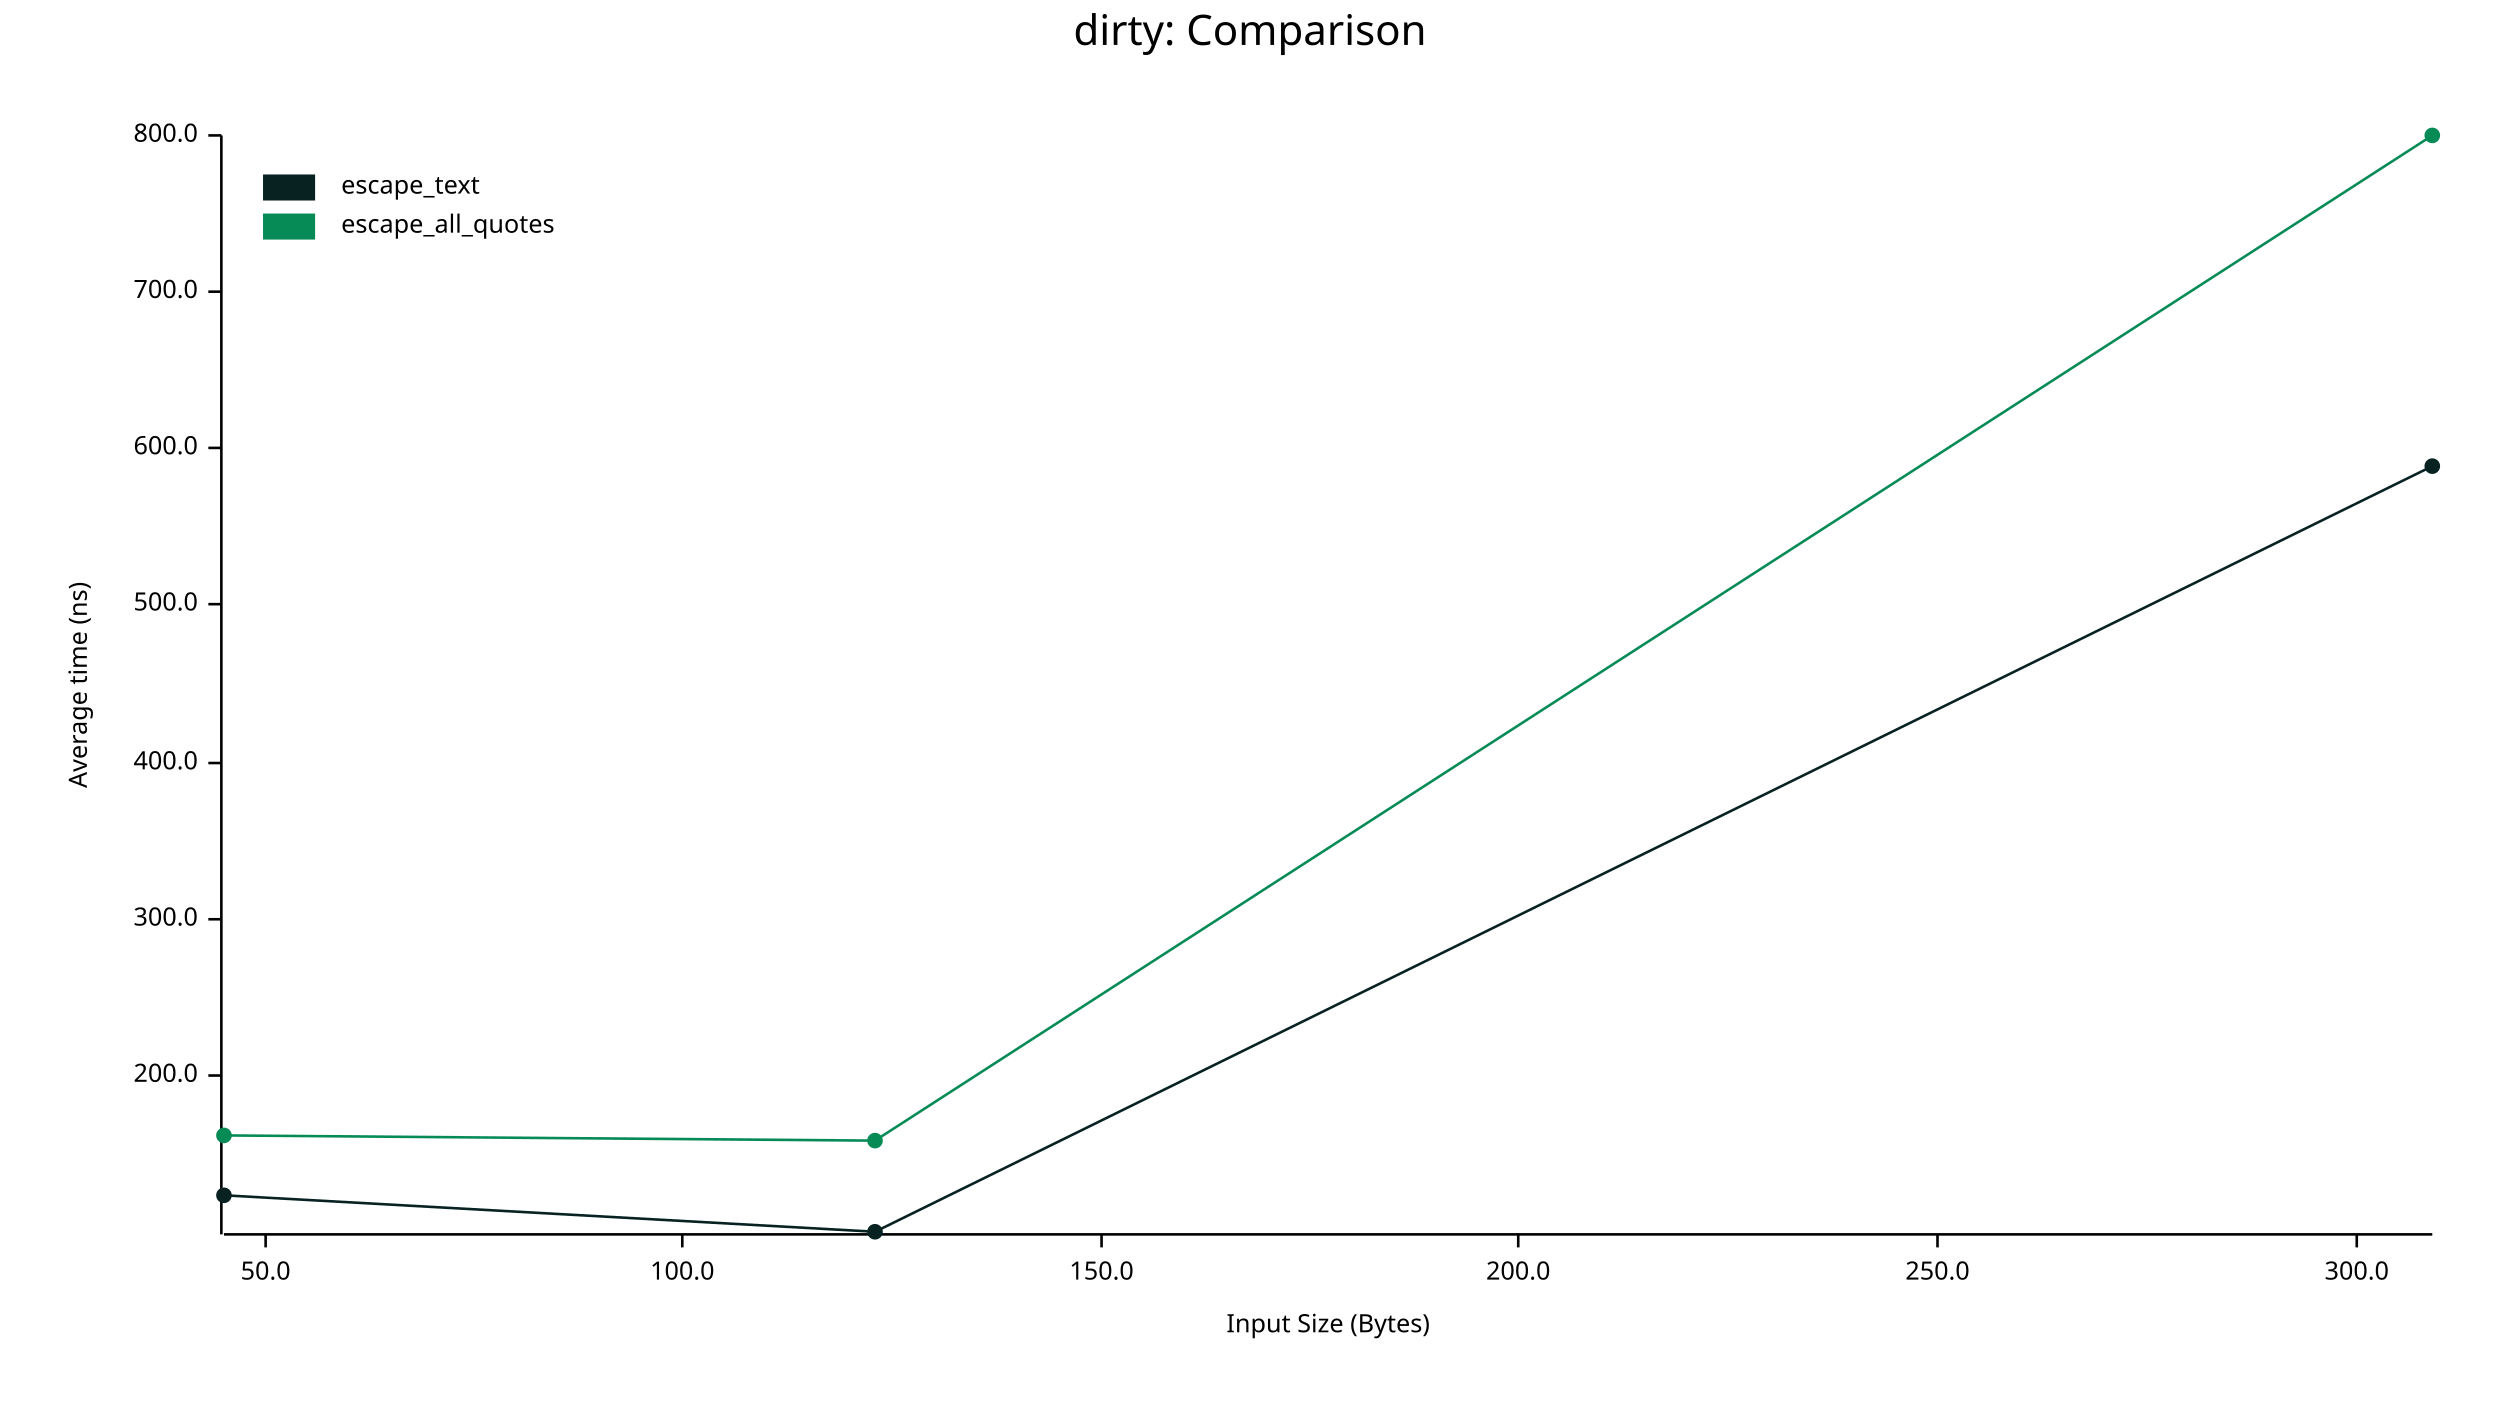
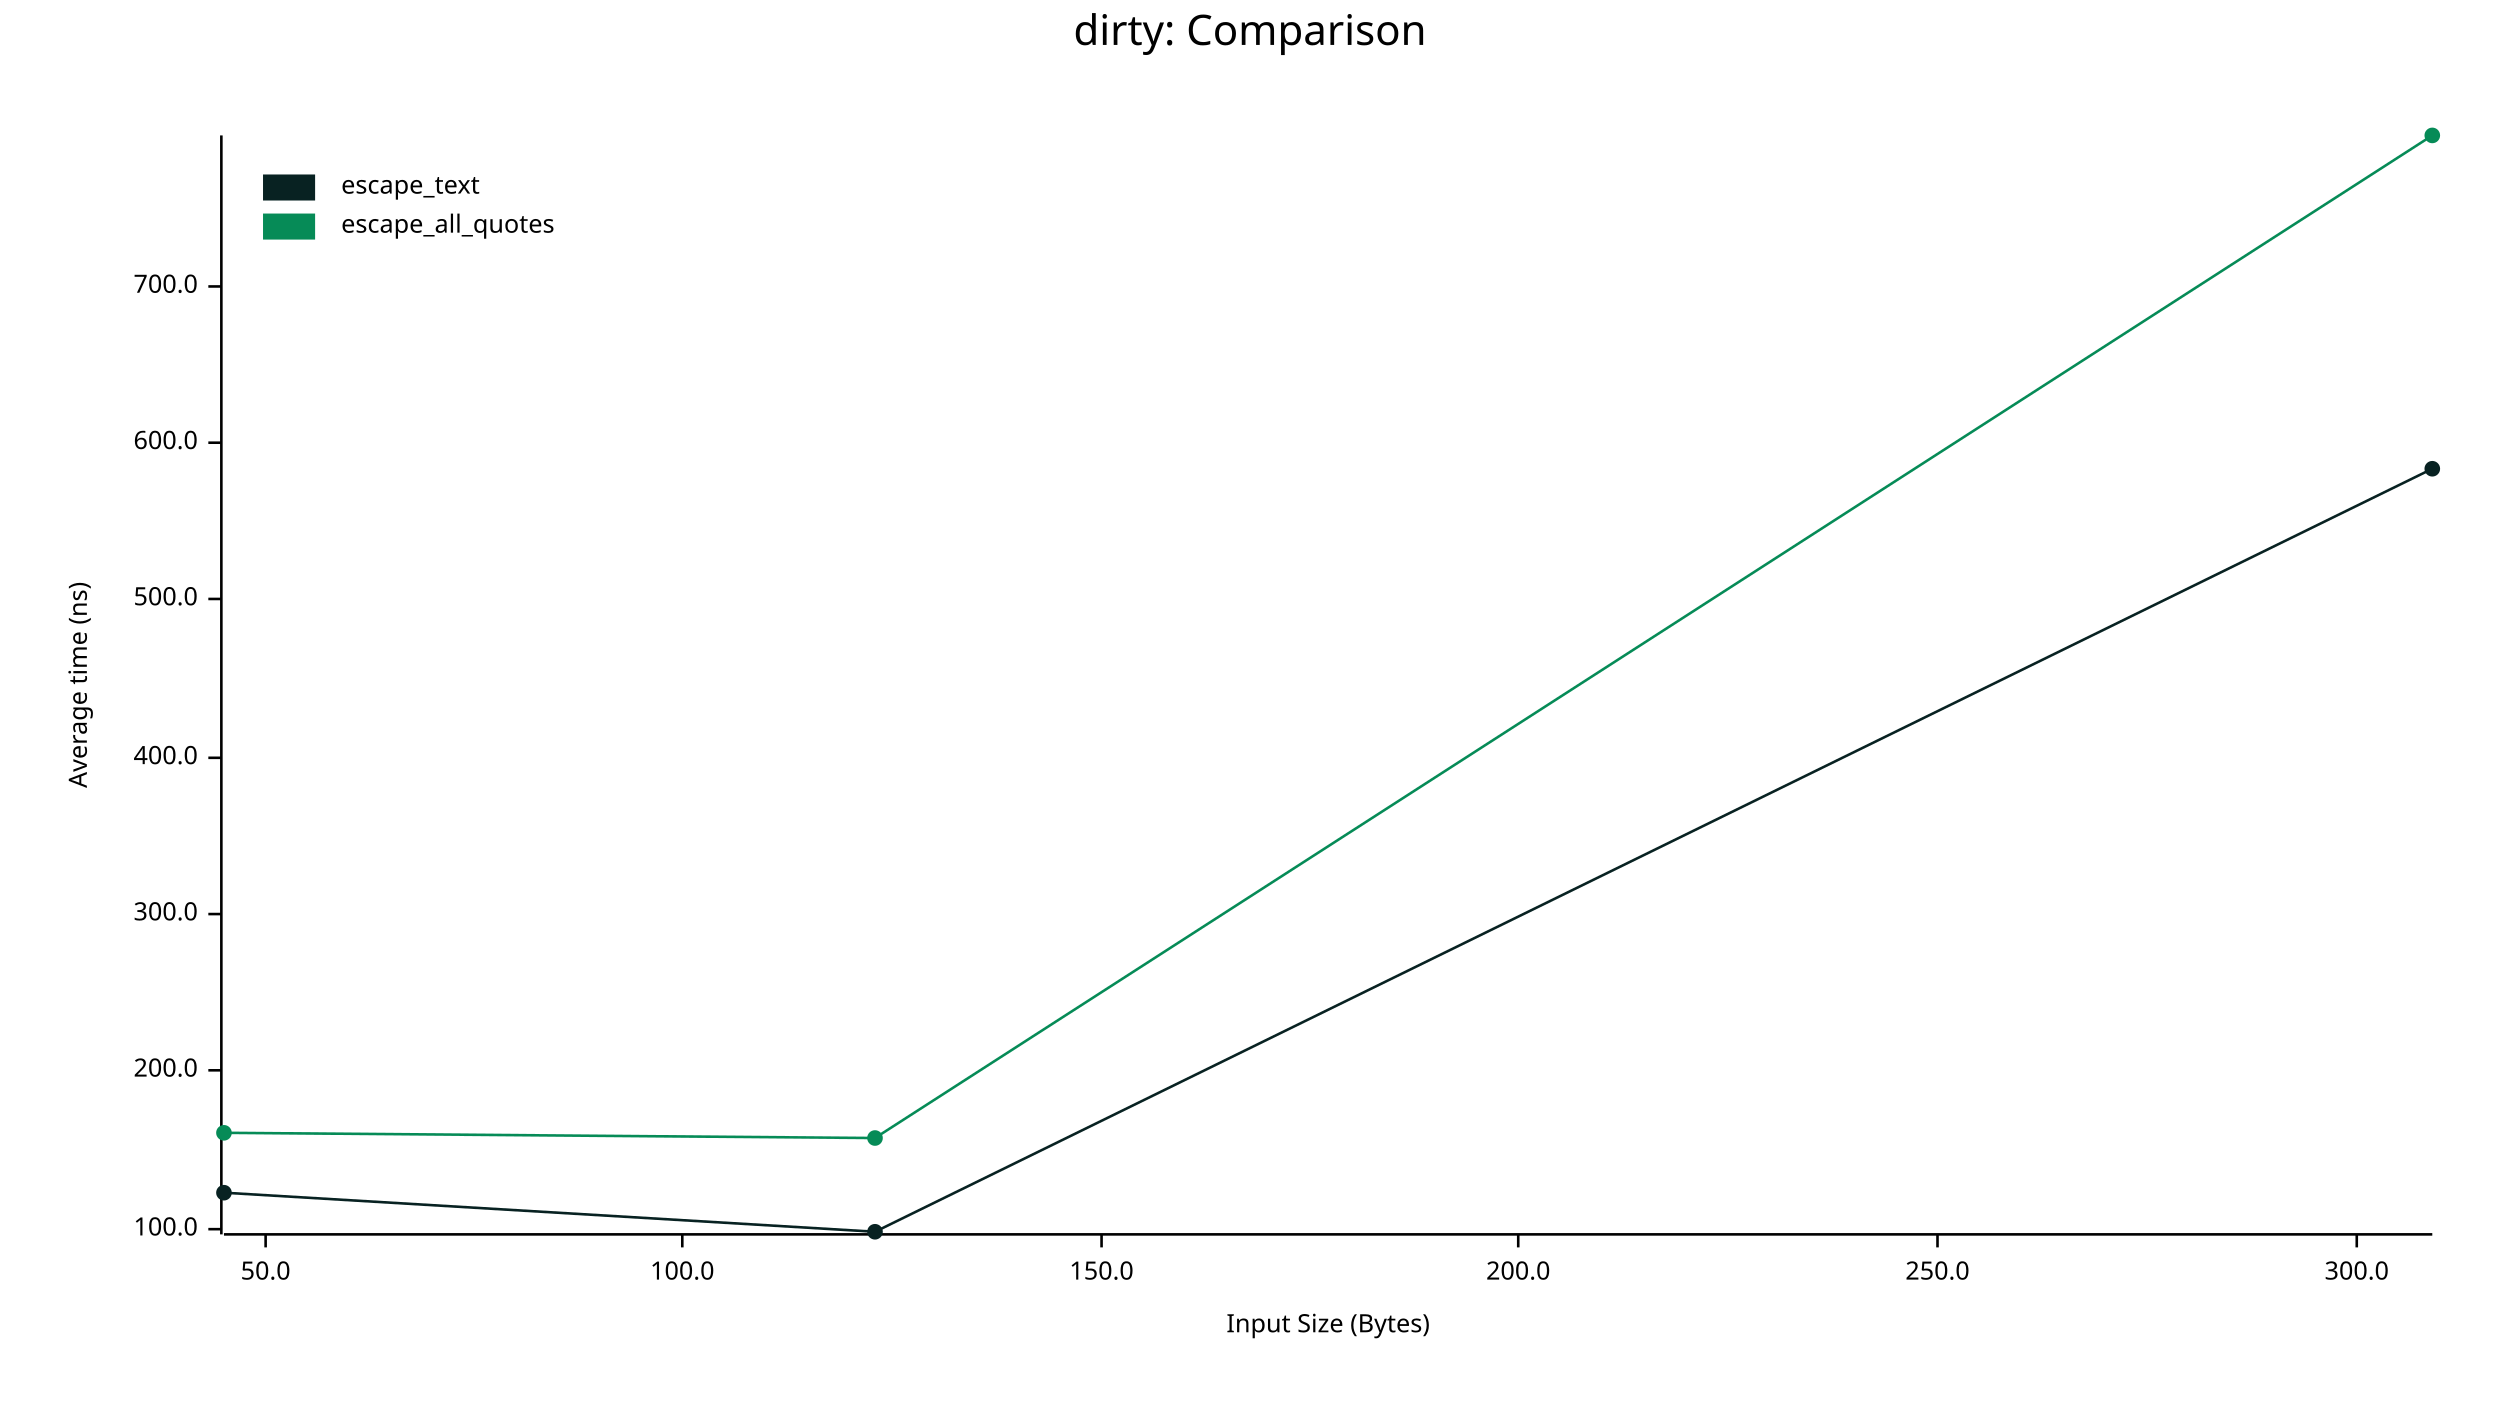
<svg xmlns="http://www.w3.org/2000/svg" width="960" height="540" viewBox="0 0 960 540">
  <text x="480" y="5" dy="0.76em" text-anchor="middle" font-family="sans-serif" font-size="16.129" opacity="1" fill="#000000">
dirty: Comparison
</text>
  <text x="26" y="263" dy="0.76em" text-anchor="middle" font-family="sans-serif" font-size="9.677" opacity="1" fill="#000000" transform="rotate(270, 26, 263)">
Average time (ns)
</text>
  <text x="510" y="514" dy="-0.5ex" text-anchor="middle" font-family="sans-serif" font-size="9.677" opacity="1" fill="#000000">
Input Size (Bytes)
</text>
  <polyline fill="none" opacity="1" stroke="#000000" stroke-width="1" points="85,52 85,474 " />
-   <text x="76" y="413" dy="0.5ex" text-anchor="end" font-family="sans-serif" font-size="9.677" opacity="1" fill="#000000">
+   <text x="76" y="472" dy="0.5ex" text-anchor="end" font-family="sans-serif" font-size="9.677" opacity="1" fill="#000000">
+ 100.0
+ </text>
+   <polyline fill="none" opacity="1" stroke="#000000" stroke-width="1" points="80,472 85,472 " />
+   <text x="76" y="411" dy="0.5ex" text-anchor="end" font-family="sans-serif" font-size="9.677" opacity="1" fill="#000000">
200.0
</text>
-   <polyline fill="none" opacity="1" stroke="#000000" stroke-width="1" points="80,413 85,413 " />
-   <text x="76" y="353" dy="0.5ex" text-anchor="end" font-family="sans-serif" font-size="9.677" opacity="1" fill="#000000">
+   <polyline fill="none" opacity="1" stroke="#000000" stroke-width="1" points="80,411 85,411 " />
+   <text x="76" y="351" dy="0.5ex" text-anchor="end" font-family="sans-serif" font-size="9.677" opacity="1" fill="#000000">
300.0
</text>
-   <polyline fill="none" opacity="1" stroke="#000000" stroke-width="1" points="80,353 85,353 " />
-   <text x="76" y="293" dy="0.5ex" text-anchor="end" font-family="sans-serif" font-size="9.677" opacity="1" fill="#000000">
+   <polyline fill="none" opacity="1" stroke="#000000" stroke-width="1" points="80,351 85,351 " />
+   <text x="76" y="291" dy="0.5ex" text-anchor="end" font-family="sans-serif" font-size="9.677" opacity="1" fill="#000000">
400.0
</text>
-   <polyline fill="none" opacity="1" stroke="#000000" stroke-width="1" points="80,293 85,293 " />
-   <text x="76" y="232" dy="0.5ex" text-anchor="end" font-family="sans-serif" font-size="9.677" opacity="1" fill="#000000">
+   <polyline fill="none" opacity="1" stroke="#000000" stroke-width="1" points="80,291 85,291 " />
+   <text x="76" y="230" dy="0.5ex" text-anchor="end" font-family="sans-serif" font-size="9.677" opacity="1" fill="#000000">
500.0
</text>
-   <polyline fill="none" opacity="1" stroke="#000000" stroke-width="1" points="80,232 85,232 " />
-   <text x="76" y="172" dy="0.5ex" text-anchor="end" font-family="sans-serif" font-size="9.677" opacity="1" fill="#000000">
+   <polyline fill="none" opacity="1" stroke="#000000" stroke-width="1" points="80,230 85,230 " />
+   <text x="76" y="170" dy="0.5ex" text-anchor="end" font-family="sans-serif" font-size="9.677" opacity="1" fill="#000000">
600.0
</text>
-   <polyline fill="none" opacity="1" stroke="#000000" stroke-width="1" points="80,172 85,172 " />
-   <text x="76" y="112" dy="0.5ex" text-anchor="end" font-family="sans-serif" font-size="9.677" opacity="1" fill="#000000">
+   <polyline fill="none" opacity="1" stroke="#000000" stroke-width="1" points="80,170 85,170 " />
+   <text x="76" y="110" dy="0.5ex" text-anchor="end" font-family="sans-serif" font-size="9.677" opacity="1" fill="#000000">
700.0
</text>
-   <polyline fill="none" opacity="1" stroke="#000000" stroke-width="1" points="80,112 85,112 " />
-   <text x="76" y="52" dy="0.5ex" text-anchor="end" font-family="sans-serif" font-size="9.677" opacity="1" fill="#000000">
- 800.0
- </text>
-   <polyline fill="none" opacity="1" stroke="#000000" stroke-width="1" points="80,52 85,52 " />
+   <polyline fill="none" opacity="1" stroke="#000000" stroke-width="1" points="80,110 85,110 " />
  <polyline fill="none" opacity="1" stroke="#000000" stroke-width="1" points="86,474 934,474 " />
  <text x="102" y="484" dy="0.76em" text-anchor="middle" font-family="sans-serif" font-size="9.677" opacity="1" fill="#000000">
50.0
</text>
  <polyline fill="none" opacity="1" stroke="#000000" stroke-width="1" points="102,474 102,479 " />
  <text x="262" y="484" dy="0.76em" text-anchor="middle" font-family="sans-serif" font-size="9.677" opacity="1" fill="#000000">
100.0
</text>
  <polyline fill="none" opacity="1" stroke="#000000" stroke-width="1" points="262,474 262,479 " />
  <text x="423" y="484" dy="0.76em" text-anchor="middle" font-family="sans-serif" font-size="9.677" opacity="1" fill="#000000">
150.0
</text>
  <polyline fill="none" opacity="1" stroke="#000000" stroke-width="1" points="423,474 423,479 " />
  <text x="583" y="484" dy="0.76em" text-anchor="middle" font-family="sans-serif" font-size="9.677" opacity="1" fill="#000000">
200.0
</text>
  <polyline fill="none" opacity="1" stroke="#000000" stroke-width="1" points="583,474 583,479 " />
  <text x="744" y="484" dy="0.76em" text-anchor="middle" font-family="sans-serif" font-size="9.677" opacity="1" fill="#000000">
250.0
</text>
  <polyline fill="none" opacity="1" stroke="#000000" stroke-width="1" points="744,474 744,479 " />
  <text x="905" y="484" dy="0.76em" text-anchor="middle" font-family="sans-serif" font-size="9.677" opacity="1" fill="#000000">
300.0
</text>
  <polyline fill="none" opacity="1" stroke="#000000" stroke-width="1" points="905,474 905,479 " />
-   <circle cx="86" cy="459" r="3" opacity="1" fill="#082222" stroke="none" stroke-width="1" />
+   <circle cx="86" cy="458" r="3" opacity="1" fill="#082222" stroke="none" stroke-width="1" />
  <circle cx="336" cy="473" r="3" opacity="1" fill="#082222" stroke="none" stroke-width="1" />
-   <circle cx="934" cy="179" r="3" opacity="1" fill="#082222" stroke="none" stroke-width="1" />
-   <polyline fill="none" opacity="1" stroke="#082222" stroke-width="1" points="86,459 336,473 934,179 " />
-   <circle cx="86" cy="436" r="3" opacity="1" fill="#068B57" stroke="none" stroke-width="1" />
-   <circle cx="336" cy="438" r="3" opacity="1" fill="#068B57" stroke="none" stroke-width="1" />
+   <circle cx="934" cy="180" r="3" opacity="1" fill="#082222" stroke="none" stroke-width="1" />
+   <polyline fill="none" opacity="1" stroke="#082222" stroke-width="1" points="86,458 336,473 934,180 " />
+   <circle cx="86" cy="435" r="3" opacity="1" fill="#068B57" stroke="none" stroke-width="1" />
+   <circle cx="336" cy="437" r="3" opacity="1" fill="#068B57" stroke="none" stroke-width="1" />
  <circle cx="934" cy="52" r="3" opacity="1" fill="#068B57" stroke="none" stroke-width="1" />
-   <polyline fill="none" opacity="1" stroke="#068B57" stroke-width="1" points="86,436 336,438 934,52 " />
+   <polyline fill="none" opacity="1" stroke="#068B57" stroke-width="1" points="86,435 336,437 934,52 " />
  <text x="131" y="67" dy="0.76em" text-anchor="start" font-family="sans-serif" font-size="9.677" opacity="1" fill="#000000">
escape_text
</text>
  <text x="131" y="82" dy="0.76em" text-anchor="start" font-family="sans-serif" font-size="9.677" opacity="1" fill="#000000">
escape_all_quotes
</text>
  <rect x="101" y="67" width="20" height="10" opacity="1" fill="#082222" stroke="none" />
  <rect x="101" y="82" width="20" height="10" opacity="1" fill="#068B57" stroke="none" />
</svg>
